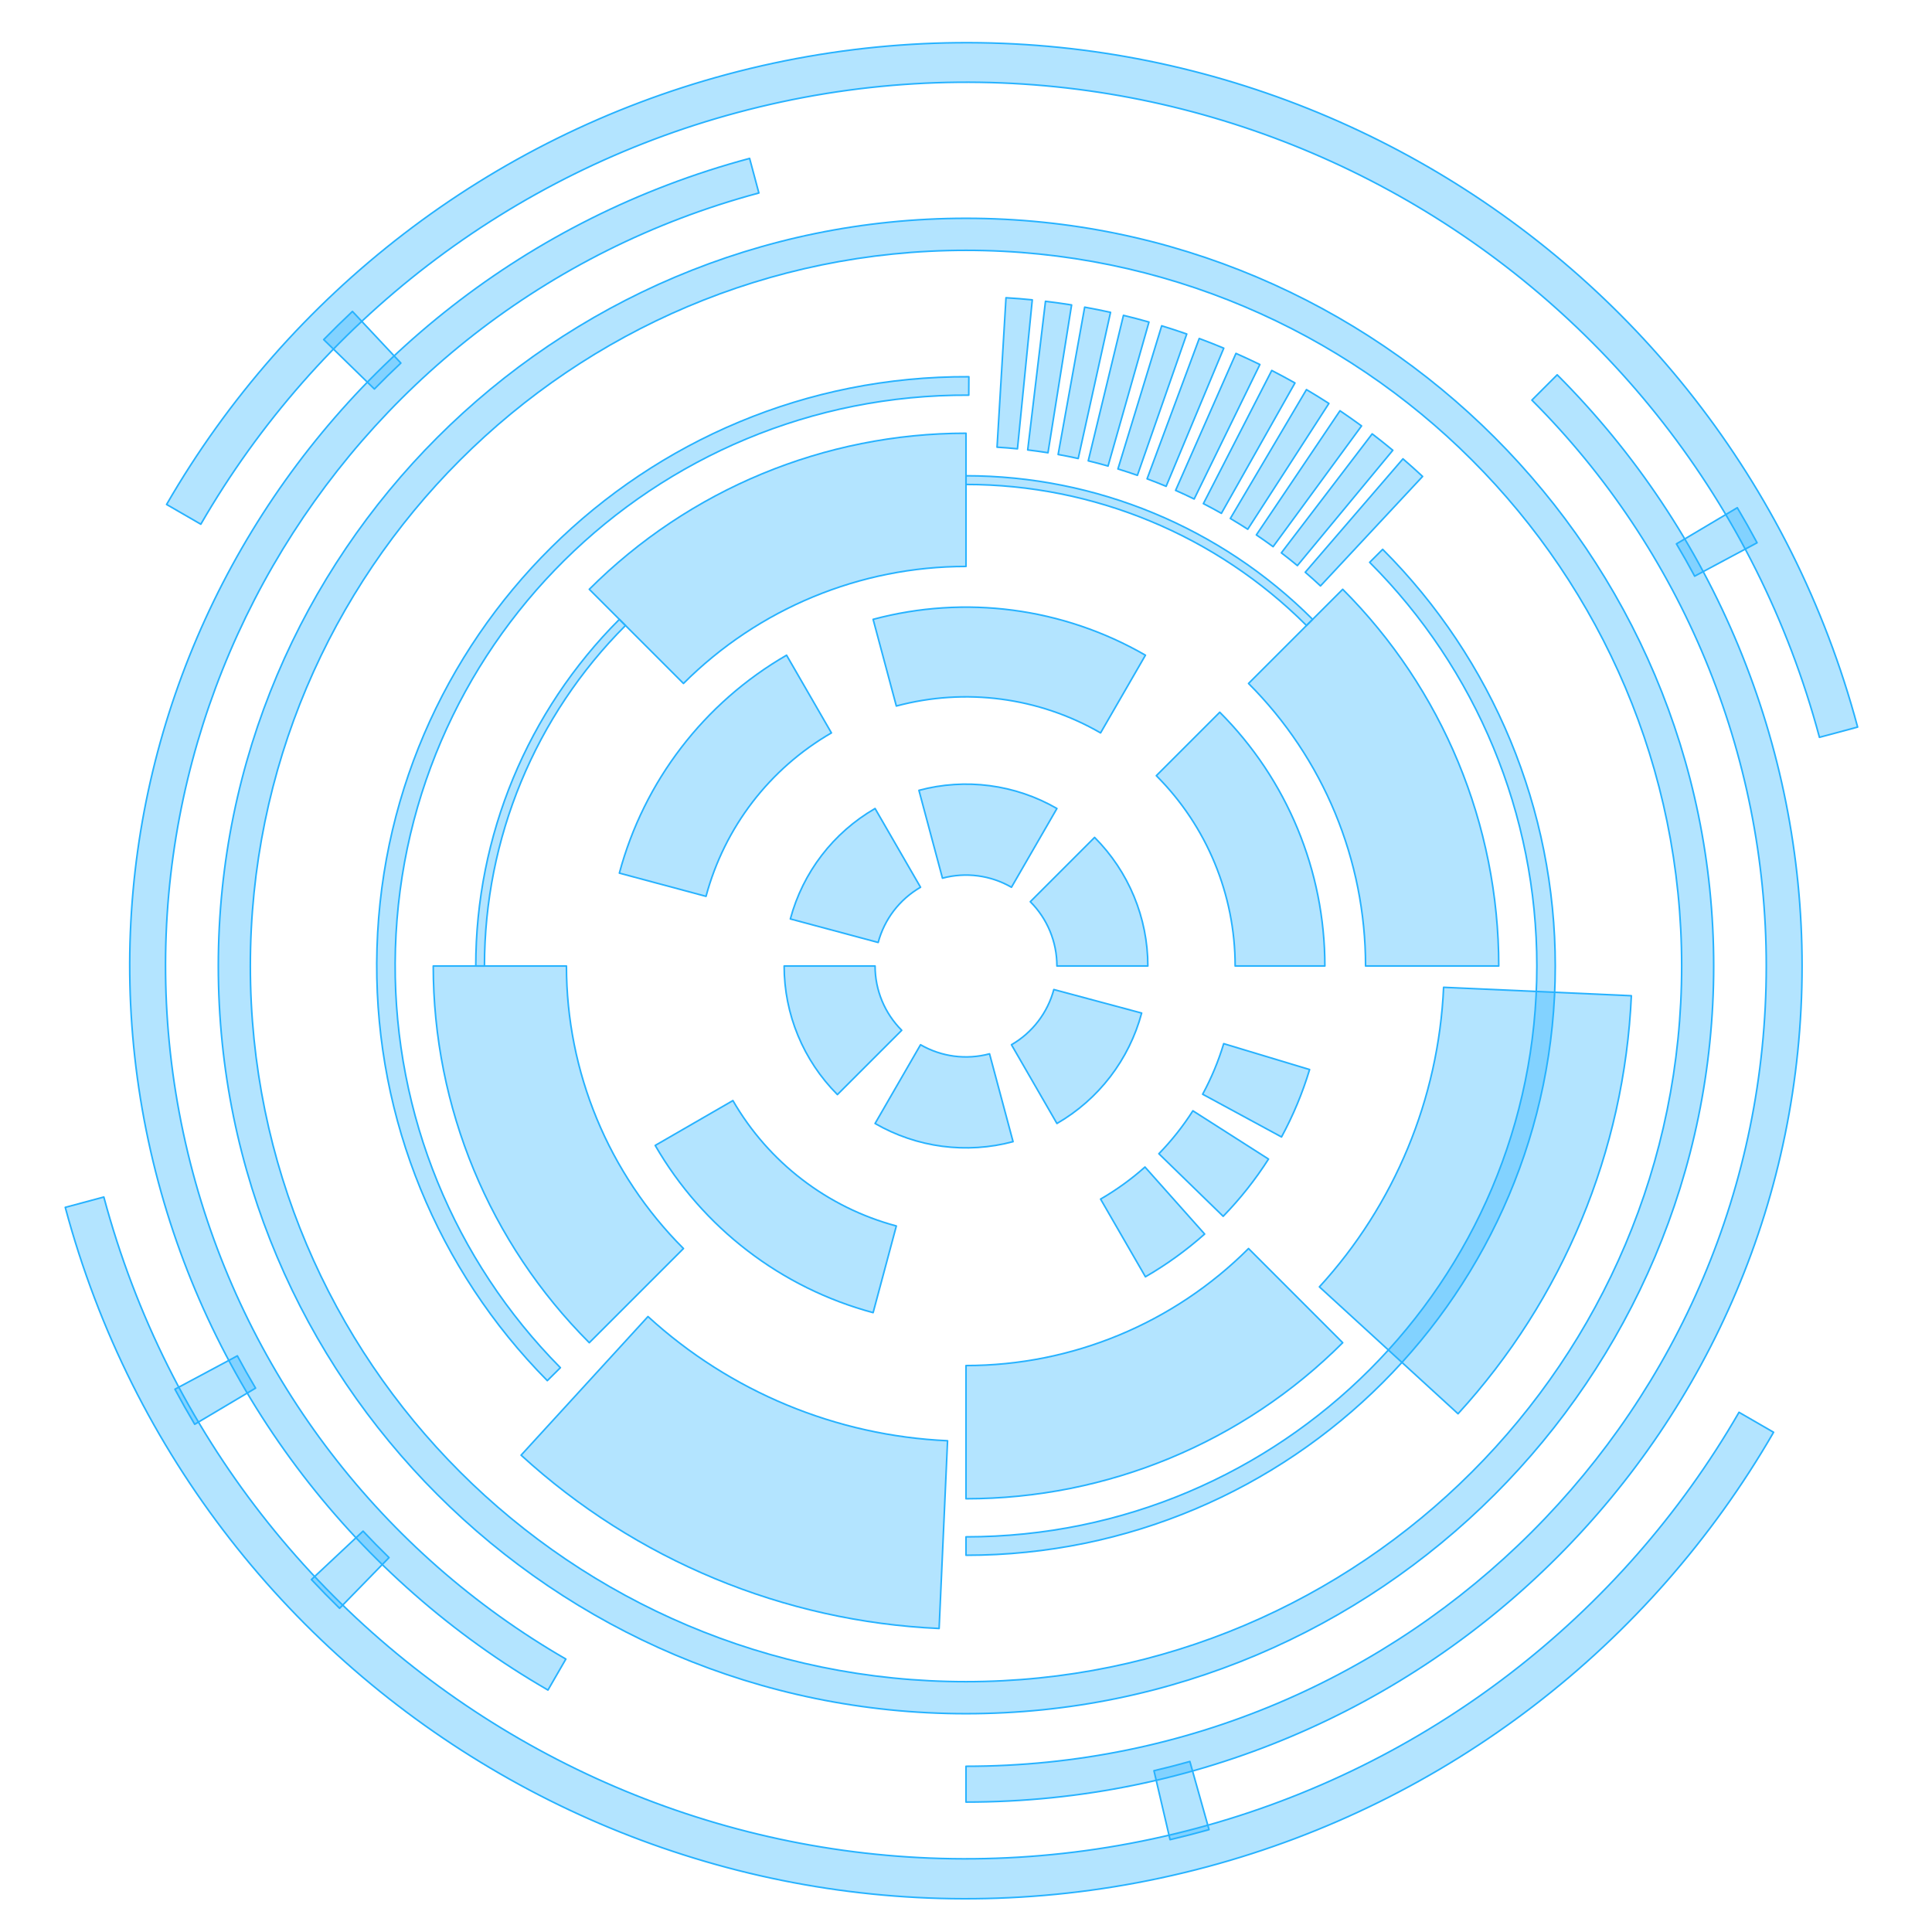
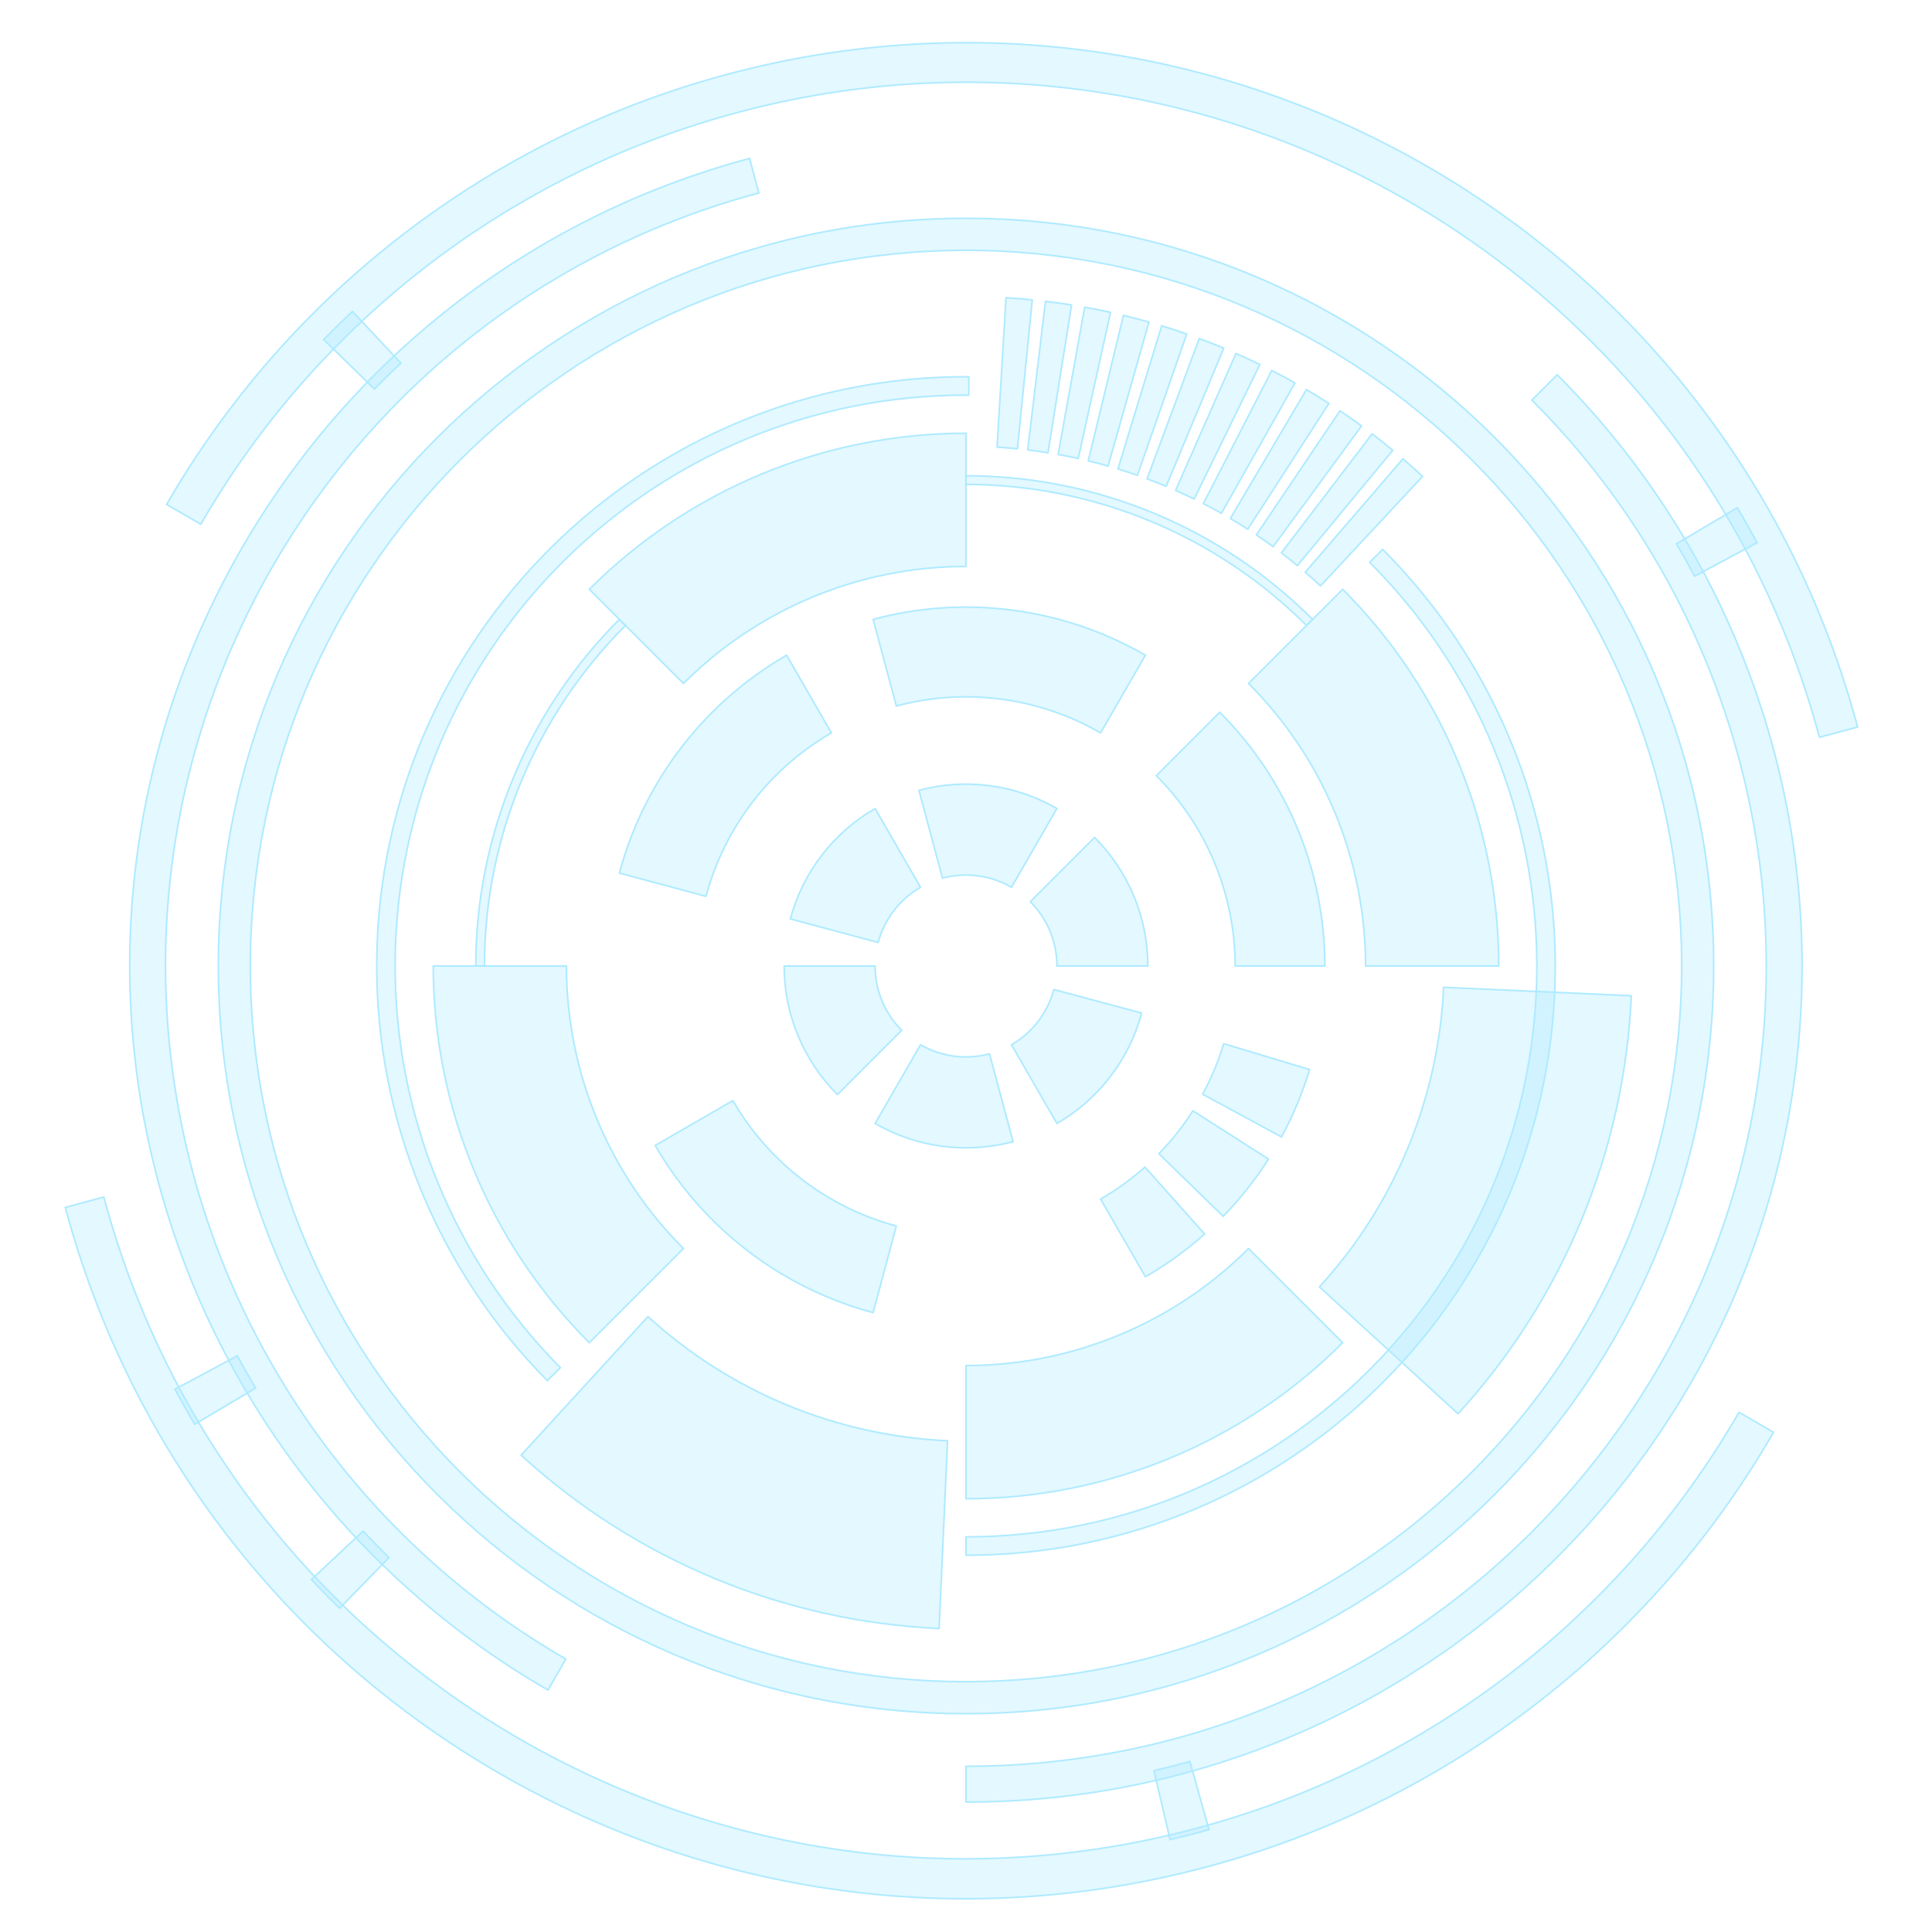
- <svg xmlns="http://www.w3.org/2000/svg" width="100%" height="100%" viewBox="0 0 4000 4000" version="1.1" style="fill-rule:evenodd;clip-rule:evenodd;stroke-linecap:round;stroke-linejoin:round;stroke-miterlimit:1.5;fill:#27B2FF;fill-opacity:0.35;stroke-width:3.33px,stroke-opacity:1;">
-   <path d="M2743,2000c0,-197.056 -78.28,-386.041 -217.62,-525.38l-131.345,131.345c104.505,104.504 163.215,246.243 163.215,394.035l185.75,0Z" style="stroke:#27B2FF;stroke-width:3.33px;stroke-opacity:1;" />
-   <path d="M3103,2000c0,-292.534 -116.209,-573.086 -323.061,-779.939l-194.985,194.985c155.14,155.139 242.296,365.554 242.296,584.954l275.75,-0Z" style="stroke:#27B2FF;stroke-width:3.33px;stroke-opacity:1;" />
-   <path d="M2000,3103c292.534,-0 573.086,-116.209 779.939,-323.061l-194.985,-194.985c-155.139,155.14 -365.554,242.296 -584.954,242.296l-0,275.75Z" style="stroke:#27B2FF;stroke-width:3.33px;stroke-opacity:1;" />
-   <path d="M897,2000c0,292.534 116.209,573.086 323.061,779.939l194.985,-194.985c-155.14,-155.139 -242.296,-365.554 -242.296,-584.954l-275.75,-0Z" style="stroke:#27B2FF;stroke-width:3.33px;stroke-opacity:1;" />
-   <path d="M2000,897c-292.534,-0 -573.086,116.209 -779.939,323.061l194.985,194.985c155.139,-155.14 365.554,-242.296 584.954,-242.296l0,-275.75Z" style="stroke:#27B2FF;stroke-width:3.33px;stroke-opacity:1;" />
-   <path d="M2371.5,1356.54c-170.655,-98.528 -373.461,-125.228 -563.803,-74.226l48.076,179.421c142.756,-38.252 294.86,-18.227 422.852,55.669l92.875,-160.864Z" style="stroke:#27B2FF;stroke-width:3.33px;stroke-opacity:1;" />
-   <path d="M1628.5,1356.54c-170.655,98.528 -295.181,260.813 -346.183,451.154l179.421,48.076c38.251,-142.756 131.645,-264.47 259.637,-338.366l-92.875,-160.864Z" style="stroke:#27B2FF;stroke-width:3.33px;stroke-opacity:1;" />
-   <path d="M1356.54,2371.5c98.528,170.655 260.813,295.181 451.154,346.183l48.076,-179.421c-142.756,-38.251 -264.47,-131.645 -338.366,-259.637l-160.864,92.875Z" style="stroke:#27B2FF;stroke-width:3.33px;stroke-opacity:1;" />
-   <path d="M2371.5,2643.46c43.759,-25.265 84.828,-54.927 122.567,-88.527l-123.517,-138.733c-28.304,25.2 -59.105,47.447 -91.925,66.396l92.875,160.864Z" style="stroke:#27B2FF;stroke-width:3.33px;stroke-opacity:1;" />
-   <path d="M2532.43,2518.23c35.243,-36.209 66.701,-75.919 93.884,-118.513l-156.579,-99.93c-20.388,31.946 -43.981,61.728 -70.413,88.885l133.108,129.558Z" style="stroke:#27B2FF;stroke-width:3.33px;stroke-opacity:1;" />
-   <path d="M2653.26,2353.97c24.073,-44.427 43.551,-91.193 58.132,-139.572l-177.849,-53.601c-10.935,36.285 -25.544,71.36 -43.598,104.679l163.315,88.494Z" style="stroke:#27B2FF;stroke-width:3.33px;stroke-opacity:1;" />
-   <path d="M2000,3220c673.787,0 1220,-546.213 1220,-1220c0,-323.564 -128.535,-633.876 -357.33,-862.67l-26.946,26.946c221.647,221.648 346.168,522.267 346.168,835.724c-0,652.741 -529.151,1181.89 -1181.89,1181.89l-0,38.108Z" style="stroke:#27B2FF;stroke-width:3.33px;stroke-opacity:1;" />
-   <path d="M2005.92,780.014c-673.779,-3.269 -1222.64,540.286 -1225.91,1214.07c-1.57,323.56 125.458,634.492 353.14,864.394l27.077,-26.816c-220.57,-222.72 -343.63,-523.94 -342.109,-837.393c3.168,-652.733 534.88,-1179.31 1187.61,-1176.14l0.185,-38.108Z" style="stroke:#27B2FF;stroke-width:3.33px;stroke-opacity:1;" />
-   <path d="M2717.68,1282.32c-190.341,-190.341 -448.5,-297.274 -717.683,-297.274l-0,17.971c264.417,-0 518.005,105.039 704.976,292.01l12.707,-12.707Z" style="stroke:#27B2FF;stroke-width:3.33px;stroke-opacity:1;" />
-   <path d="M1282.32,1282.32c-190.341,190.341 -297.274,448.5 -297.274,717.683l17.971,0c-0,-264.417 105.039,-518.005 292.01,-704.976l-12.707,-12.707Z" style="stroke:#27B2FF;stroke-width:3.33px;stroke-opacity:1;" />
-   <path d="M1078.88,3012.78c237.493,217.388 543.83,344.401 865.47,358.84l17.449,-388.702c-230.491,-10.347 -450.015,-101.366 -620.206,-257.149l-262.713,287.011Z" style="stroke:#27B2FF;stroke-width:3.33px;stroke-opacity:1;" />
-   <path d="M3018.7,2927.04c217.389,-237.494 344.401,-543.83 358.84,-865.47l-388.702,-17.449c-10.347,230.49 -101.365,450.015 -257.148,620.205l287.01,262.714Z" style="stroke:#27B2FF;stroke-width:3.33px;stroke-opacity:1;" />
-   <path d="M2000,452c854.364,0 1548,693.636 1548,1548c0,854.364 -693.636,1548 -1548,1548c-854.364,0 -1548,-693.636 -1548,-1548c0,-854.364 693.636,-1548 1548,-1548Zm0,66.284c817.781,0 1481.72,663.935 1481.72,1481.72c-0,817.781 -663.935,1481.72 -1481.72,1481.72c-817.781,-0 -1481.72,-663.935 -1481.72,-1481.72c0,-817.781 663.935,-1481.72 1481.72,-1481.72Z" style="stroke:#27B2FF;stroke-width:3.33px;stroke-opacity:1;" />
-   <path d="M2000,3731c956.005,0 1731,-774.995 1731,-1731c0,-459.09 -182.373,-899.376 -506.998,-1224l-52.411,52.411c310.725,310.725 485.289,732.159 485.289,1171.59c-0,915.07 -741.81,1656.88 -1656.88,1656.88l-0,74.12Z" style="stroke:#27B2FF;stroke-width:3.33px;stroke-opacity:1;" />
-   <path d="M1551.98,327.982c-923.43,247.433 -1471.43,1196.6 -1224,2120.03c118.822,443.446 408.935,821.529 806.518,1051.07l37.06,-64.19c-380.559,-219.716 -658.25,-581.609 -771.983,-1006.07c-236.838,-883.889 287.702,-1792.42 1171.59,-2029.26l-19.184,-71.595Z" style="stroke:#27B2FF;stroke-width:3.33px;stroke-opacity:1;" />
-   <path d="M3846.02,1505.36c-273.182,-1019.53 -1321.13,-1624.56 -2340.66,-1351.38c-489.594,131.187 -907.022,451.491 -1160.45,890.449l70.87,40.917c242.581,-420.163 642.135,-726.751 1110.77,-852.321c975.872,-261.484 1978.95,317.642 2240.43,1293.51l79.045,-21.18Z" style="stroke:#27B2FF;stroke-width:3.33px;stroke-opacity:1;" />
-   <path d="M135.107,2499.7c275.975,1029.95 1334.64,1641.17 2364.59,1365.2c494.6,-132.527 916.297,-456.107 1172.32,-899.553l-71.595,-41.335c-245.061,424.458 -648.701,734.182 -1122.12,861.035c-985.85,264.158 -1999.18,-320.89 -2263.34,-1306.74l-79.853,21.397Z" style="stroke:#27B2FF;stroke-width:3.33px;stroke-opacity:1;" />
-   <path d="M2945.33,986.415c-13.311,-12.414 -26.864,-24.565 -40.654,-36.445l-202.295,234.799c10.706,9.223 21.229,18.657 31.563,28.295l211.386,-226.649Zm-61.643,-54.17c-14.022,-11.605 -28.272,-22.932 -42.74,-33.976l-188.044,246.36c11.232,8.574 22.295,17.369 33.182,26.378l197.602,-238.762Zm-64.742,-50.427c-14.684,-10.755 -29.579,-21.219 -44.675,-31.387l-173.135,257.057c11.721,7.894 23.285,16.019 34.685,24.368l183.125,-250.038Zm-67.612,-46.507c-15.295,-9.867 -30.783,-19.431 -46.455,-28.688l-157.618,266.853c12.168,7.187 24.192,14.612 36.067,22.273l168.006,-260.438Zm-70.246,-42.424c-15.853,-8.944 -31.879,-17.575 -48.071,-25.888l-141.549,275.713c12.571,6.454 25.014,13.155 37.322,20.099l152.298,-269.924Zm-72.634,-38.193c-16.354,-7.99 -32.863,-15.657 -49.519,-22.997l-124.983,283.607c12.931,5.699 25.749,11.652 38.445,17.855l136.057,-278.465Zm-74.767,-33.826c-16.798,-7.009 -33.732,-13.686 -50.793,-20.027l-107.98,290.507c13.246,4.923 26.394,10.107 39.435,15.548l119.338,-286.028Zm-76.638,-29.343c-17.183,-6.002 -34.483,-11.665 -51.889,-16.985l-90.597,296.388c13.514,4.131 26.945,8.527 40.286,13.187l102.2,-292.59Zm-78.24,-24.755c-17.508,-4.975 -35.113,-9.604 -52.803,-13.885l-72.898,301.23c13.735,3.324 27.403,6.918 40.996,10.78l84.705,-298.125Zm-79.568,-20.082c-17.772,-3.93 -35.62,-7.509 -53.533,-10.736l-54.942,305.017c13.908,2.505 27.764,5.284 41.562,8.335l66.913,-302.616Zm-80.617,-15.338c-17.973,-2.871 -36.002,-5.387 -54.074,-7.548l-36.794,307.734c14.031,1.677 28.028,3.631 41.982,5.86l48.886,-306.046Zm-81.383,-10.539c-18.112,-1.802 -36.258,-3.247 -54.426,-4.335l-18.518,309.372c14.106,0.844 28.194,1.966 42.256,3.366l30.688,-308.403Z" style="stroke:#27B2FF;stroke-width:3.33px;stroke-opacity:1;" />
-   <path d="M2376.5,2000c0,-99.854 -39.667,-195.618 -110.274,-266.226l-133.113,133.113c35.304,35.304 55.137,83.186 55.137,133.113l188.25,0Z" style="stroke:#27B2FF;stroke-width:3.33px;stroke-opacity:1;" />
-   <path d="M2188.25,2326.06c86.476,-49.927 149.577,-132.162 175.421,-228.614l-181.835,-48.722c-12.923,48.225 -44.473,89.343 -87.711,114.306l94.125,163.03Z" style="stroke:#27B2FF;stroke-width:3.33px;stroke-opacity:1;" />
-   <path d="M1811.75,2326.06c86.476,49.927 189.244,63.456 285.695,37.612l-48.722,-181.835c-48.226,12.922 -99.61,6.157 -142.848,-18.807l-94.125,163.03Z" style="stroke:#27B2FF;stroke-width:3.33px;stroke-opacity:1;" />
-   <path d="M1623.5,2000c0,99.854 39.667,195.618 110.274,266.226l133.113,-133.113c-35.304,-35.304 -55.137,-83.186 -55.137,-133.113l-188.25,-0Z" style="stroke:#27B2FF;stroke-width:3.33px;stroke-opacity:1;" />
-   <path d="M1811.75,1673.94c-86.476,49.927 -149.577,132.162 -175.421,228.614l181.835,48.722c12.923,-48.225 44.473,-89.343 87.711,-114.306l-94.125,-163.03Z" style="stroke:#27B2FF;stroke-width:3.33px;stroke-opacity:1;" />
-   <path d="M2188.25,1673.94c-86.476,-49.927 -189.244,-63.456 -285.695,-37.612l48.722,181.835c48.226,-12.922 99.61,-6.157 142.848,18.807l94.125,-163.03Z" style="stroke:#27B2FF;stroke-width:3.33px;stroke-opacity:1;" />
-   <path d="M729.708,644.764c-20.27,19 -40.113,38.453 -59.511,58.343l104.928,102.331c17.867,-18.321 36.144,-36.239 54.815,-53.74l-100.232,-106.934Z" style="stroke:#27B2FF;stroke-width:3.33px;stroke-opacity:1;" />
-   <path d="M3637.83,1123.75c-13.106,-24.498 -26.76,-48.699 -40.953,-72.584l-126.001,74.867c13.073,22 25.65,44.292 37.722,66.856l129.232,-69.139Z" style="stroke:#27B2FF;stroke-width:3.33px;stroke-opacity:1;" />
-   <path d="M2422.49,3808.82c27.056,-6.319 53.966,-13.245 80.711,-20.772l-39.705,-141.084c-24.634,6.932 -49.421,13.311 -74.342,19.132l33.336,142.724Z" style="stroke:#27B2FF;stroke-width:3.33px;stroke-opacity:1;" />
-   <path d="M362.166,2876.25c13.107,24.498 26.761,48.699 40.953,72.584l126.002,-74.867c-13.073,-22 -25.65,-44.292 -37.722,-66.856l-129.233,69.139Z" style="stroke:#27B2FF;stroke-width:3.33px;stroke-opacity:1;" />
-   <path d="M644.764,3270.29c19,20.271 38.453,40.114 58.343,59.512l102.331,-104.928c-18.321,-17.867 -36.239,-36.144 -53.74,-54.815l-106.934,100.231Z" style="stroke:#27B2FF;stroke-width:3.33px;stroke-opacity:1;" />
+ <svg xmlns="http://www.w3.org/2000/svg" width="100%" height="100%" viewBox="0 0 4000 4000" version="1.1" style="fill-rule:evenodd;clip-rule:evenodd;stroke-linecap:round;stroke-linejoin:round;stroke-miterlimit:1.5;fill:#AEEAFF;fill-opacity:0.35;stroke-width:3.33px,stroke-opacity:1;">
+   <path d="M2743,2000c0,-197.056 -78.28,-386.041 -217.62,-525.38l-131.345,131.345c104.505,104.504 163.215,246.243 163.215,394.035l185.75,0Z" style="stroke:#AEEAFF;stroke-width:3.33px;stroke-opacity:1;" />
+   <path d="M3103,2000c0,-292.534 -116.209,-573.086 -323.061,-779.939l-194.985,194.985c155.14,155.139 242.296,365.554 242.296,584.954l275.75,-0Z" style="stroke:#AEEAFF;stroke-width:3.33px;stroke-opacity:1;" />
+   <path d="M2000,3103c292.534,-0 573.086,-116.209 779.939,-323.061l-194.985,-194.985c-155.139,155.14 -365.554,242.296 -584.954,242.296l-0,275.75Z" style="stroke:#AEEAFF;stroke-width:3.33px;stroke-opacity:1;" />
+   <path d="M897,2000c0,292.534 116.209,573.086 323.061,779.939l194.985,-194.985c-155.14,-155.139 -242.296,-365.554 -242.296,-584.954l-275.75,-0Z" style="stroke:#AEEAFF;stroke-width:3.33px;stroke-opacity:1;" />
+   <path d="M2000,897c-292.534,-0 -573.086,116.209 -779.939,323.061l194.985,194.985c155.139,-155.14 365.554,-242.296 584.954,-242.296l0,-275.75Z" style="stroke:#AEEAFF;stroke-width:3.33px;stroke-opacity:1;" />
+   <path d="M2371.5,1356.54c-170.655,-98.528 -373.461,-125.228 -563.803,-74.226l48.076,179.421c142.756,-38.252 294.86,-18.227 422.852,55.669l92.875,-160.864Z" style="stroke:#AEEAFF;stroke-width:3.33px;stroke-opacity:1;" />
+   <path d="M1628.5,1356.54c-170.655,98.528 -295.181,260.813 -346.183,451.154l179.421,48.076c38.251,-142.756 131.645,-264.47 259.637,-338.366l-92.875,-160.864Z" style="stroke:#AEEAFF;stroke-width:3.33px;stroke-opacity:1;" />
+   <path d="M1356.54,2371.5c98.528,170.655 260.813,295.181 451.154,346.183l48.076,-179.421c-142.756,-38.251 -264.47,-131.645 -338.366,-259.637l-160.864,92.875Z" style="stroke:#AEEAFF;stroke-width:3.33px;stroke-opacity:1;" />
+   <path d="M2371.5,2643.46c43.759,-25.265 84.828,-54.927 122.567,-88.527l-123.517,-138.733c-28.304,25.2 -59.105,47.447 -91.925,66.396l92.875,160.864Z" style="stroke:#AEEAFF;stroke-width:3.33px;stroke-opacity:1;" />
+   <path d="M2532.43,2518.23c35.243,-36.209 66.701,-75.919 93.884,-118.513l-156.579,-99.93c-20.388,31.946 -43.981,61.728 -70.413,88.885l133.108,129.558Z" style="stroke:#AEEAFF;stroke-width:3.33px;stroke-opacity:1;" />
+   <path d="M2653.26,2353.97c24.073,-44.427 43.551,-91.193 58.132,-139.572l-177.849,-53.601c-10.935,36.285 -25.544,71.36 -43.598,104.679l163.315,88.494Z" style="stroke:#AEEAFF;stroke-width:3.33px;stroke-opacity:1;" />
+   <path d="M2000,3220c673.787,0 1220,-546.213 1220,-1220c0,-323.564 -128.535,-633.876 -357.33,-862.67l-26.946,26.946c221.647,221.648 346.168,522.267 346.168,835.724c-0,652.741 -529.151,1181.89 -1181.89,1181.89l-0,38.108Z" style="stroke:#AEEAFF;stroke-width:3.33px;stroke-opacity:1;" />
+   <path d="M2005.92,780.014c-673.779,-3.269 -1222.64,540.286 -1225.91,1214.07c-1.57,323.56 125.458,634.492 353.14,864.394l27.077,-26.816c-220.57,-222.72 -343.63,-523.94 -342.109,-837.393c3.168,-652.733 534.88,-1179.31 1187.61,-1176.14l0.185,-38.108Z" style="stroke:#AEEAFF;stroke-width:3.33px;stroke-opacity:1;" />
+   <path d="M2717.68,1282.32c-190.341,-190.341 -448.5,-297.274 -717.683,-297.274l-0,17.971c264.417,-0 518.005,105.039 704.976,292.01l12.707,-12.707Z" style="stroke:#AEEAFF;stroke-width:3.33px;stroke-opacity:1;" />
+   <path d="M1282.32,1282.32c-190.341,190.341 -297.274,448.5 -297.274,717.683l17.971,0c-0,-264.417 105.039,-518.005 292.01,-704.976l-12.707,-12.707Z" style="stroke:#AEEAFF;stroke-width:3.33px;stroke-opacity:1;" />
+   <path d="M1078.88,3012.78c237.493,217.388 543.83,344.401 865.47,358.84l17.449,-388.702c-230.491,-10.347 -450.015,-101.366 -620.206,-257.149l-262.713,287.011Z" style="stroke:#AEEAFF;stroke-width:3.33px;stroke-opacity:1;" />
+   <path d="M3018.7,2927.04c217.389,-237.494 344.401,-543.83 358.84,-865.47l-388.702,-17.449c-10.347,230.49 -101.365,450.015 -257.148,620.205l287.01,262.714Z" style="stroke:#AEEAFF;stroke-width:3.33px;stroke-opacity:1;" />
+   <path d="M2000,452c854.364,0 1548,693.636 1548,1548c0,854.364 -693.636,1548 -1548,1548c-854.364,0 -1548,-693.636 -1548,-1548c0,-854.364 693.636,-1548 1548,-1548Zm0,66.284c817.781,0 1481.72,663.935 1481.72,1481.72c-0,817.781 -663.935,1481.72 -1481.72,1481.72c-817.781,-0 -1481.72,-663.935 -1481.72,-1481.72c0,-817.781 663.935,-1481.72 1481.72,-1481.72Z" style="stroke:#AEEAFF;stroke-width:3.33px;stroke-opacity:1;" />
+   <path d="M2000,3731c956.005,0 1731,-774.995 1731,-1731c0,-459.09 -182.373,-899.376 -506.998,-1224l-52.411,52.411c310.725,310.725 485.289,732.159 485.289,1171.59c-0,915.07 -741.81,1656.88 -1656.88,1656.88l-0,74.12Z" style="stroke:#AEEAFF;stroke-width:3.33px;stroke-opacity:1;" />
+   <path d="M1551.98,327.982c-923.43,247.433 -1471.43,1196.6 -1224,2120.03c118.822,443.446 408.935,821.529 806.518,1051.07l37.06,-64.19c-380.559,-219.716 -658.25,-581.609 -771.983,-1006.07c-236.838,-883.889 287.702,-1792.42 1171.59,-2029.26l-19.184,-71.595Z" style="stroke:#AEEAFF;stroke-width:3.33px;stroke-opacity:1;" />
+   <path d="M3846.02,1505.36c-273.182,-1019.53 -1321.13,-1624.56 -2340.66,-1351.38c-489.594,131.187 -907.022,451.491 -1160.45,890.449l70.87,40.917c242.581,-420.163 642.135,-726.751 1110.77,-852.321c975.872,-261.484 1978.95,317.642 2240.43,1293.51l79.045,-21.18Z" style="stroke:#AEEAFF;stroke-width:3.33px;stroke-opacity:1;" />
+   <path d="M135.107,2499.7c275.975,1029.95 1334.64,1641.17 2364.59,1365.2c494.6,-132.527 916.297,-456.107 1172.32,-899.553l-71.595,-41.335c-245.061,424.458 -648.701,734.182 -1122.12,861.035c-985.85,264.158 -1999.18,-320.89 -2263.34,-1306.74l-79.853,21.397Z" style="stroke:#AEEAFF;stroke-width:3.33px;stroke-opacity:1;" />
+   <path d="M2945.33,986.415c-13.311,-12.414 -26.864,-24.565 -40.654,-36.445l-202.295,234.799c10.706,9.223 21.229,18.657 31.563,28.295l211.386,-226.649Zm-61.643,-54.17c-14.022,-11.605 -28.272,-22.932 -42.74,-33.976l-188.044,246.36c11.232,8.574 22.295,17.369 33.182,26.378l197.602,-238.762Zm-64.742,-50.427c-14.684,-10.755 -29.579,-21.219 -44.675,-31.387l-173.135,257.057c11.721,7.894 23.285,16.019 34.685,24.368l183.125,-250.038Zm-67.612,-46.507c-15.295,-9.867 -30.783,-19.431 -46.455,-28.688l-157.618,266.853c12.168,7.187 24.192,14.612 36.067,22.273l168.006,-260.438Zm-70.246,-42.424c-15.853,-8.944 -31.879,-17.575 -48.071,-25.888l-141.549,275.713c12.571,6.454 25.014,13.155 37.322,20.099l152.298,-269.924Zm-72.634,-38.193c-16.354,-7.99 -32.863,-15.657 -49.519,-22.997l-124.983,283.607c12.931,5.699 25.749,11.652 38.445,17.855l136.057,-278.465Zm-74.767,-33.826c-16.798,-7.009 -33.732,-13.686 -50.793,-20.027l-107.98,290.507c13.246,4.923 26.394,10.107 39.435,15.548l119.338,-286.028Zm-76.638,-29.343c-17.183,-6.002 -34.483,-11.665 -51.889,-16.985l-90.597,296.388c13.514,4.131 26.945,8.527 40.286,13.187l102.2,-292.59Zm-78.24,-24.755c-17.508,-4.975 -35.113,-9.604 -52.803,-13.885l-72.898,301.23c13.735,3.324 27.403,6.918 40.996,10.78l84.705,-298.125Zm-79.568,-20.082c-17.772,-3.93 -35.62,-7.509 -53.533,-10.736l-54.942,305.017c13.908,2.505 27.764,5.284 41.562,8.335l66.913,-302.616Zm-80.617,-15.338c-17.973,-2.871 -36.002,-5.387 -54.074,-7.548l-36.794,307.734c14.031,1.677 28.028,3.631 41.982,5.86l48.886,-306.046Zm-81.383,-10.539c-18.112,-1.802 -36.258,-3.247 -54.426,-4.335l-18.518,309.372c14.106,0.844 28.194,1.966 42.256,3.366l30.688,-308.403Z" style="stroke:#AEEAFF;stroke-width:3.33px;stroke-opacity:1;" />
+   <path d="M2376.5,2000c0,-99.854 -39.667,-195.618 -110.274,-266.226l-133.113,133.113c35.304,35.304 55.137,83.186 55.137,133.113l188.25,0Z" style="stroke:#AEEAFF;stroke-width:3.33px;stroke-opacity:1;" />
+   <path d="M2188.25,2326.06c86.476,-49.927 149.577,-132.162 175.421,-228.614l-181.835,-48.722c-12.923,48.225 -44.473,89.343 -87.711,114.306l94.125,163.03Z" style="stroke:#AEEAFF;stroke-width:3.33px;stroke-opacity:1;" />
+   <path d="M1811.75,2326.06c86.476,49.927 189.244,63.456 285.695,37.612l-48.722,-181.835c-48.226,12.922 -99.61,6.157 -142.848,-18.807l-94.125,163.03Z" style="stroke:#AEEAFF;stroke-width:3.33px;stroke-opacity:1;" />
+   <path d="M1623.5,2000c0,99.854 39.667,195.618 110.274,266.226l133.113,-133.113c-35.304,-35.304 -55.137,-83.186 -55.137,-133.113l-188.25,-0Z" style="stroke:#AEEAFF;stroke-width:3.33px;stroke-opacity:1;" />
+   <path d="M1811.75,1673.94c-86.476,49.927 -149.577,132.162 -175.421,228.614l181.835,48.722c12.923,-48.225 44.473,-89.343 87.711,-114.306l-94.125,-163.03Z" style="stroke:#AEEAFF;stroke-width:3.33px;stroke-opacity:1;" />
+   <path d="M2188.25,1673.94c-86.476,-49.927 -189.244,-63.456 -285.695,-37.612l48.722,181.835c48.226,-12.922 99.61,-6.157 142.848,18.807l94.125,-163.03Z" style="stroke:#AEEAFF;stroke-width:3.33px;stroke-opacity:1;" />
+   <path d="M729.708,644.764c-20.27,19 -40.113,38.453 -59.511,58.343l104.928,102.331c17.867,-18.321 36.144,-36.239 54.815,-53.74l-100.232,-106.934Z" style="stroke:#AEEAFF;stroke-width:3.33px;stroke-opacity:1;" />
+   <path d="M3637.83,1123.75c-13.106,-24.498 -26.76,-48.699 -40.953,-72.584l-126.001,74.867c13.073,22 25.65,44.292 37.722,66.856l129.232,-69.139Z" style="stroke:#AEEAFF;stroke-width:3.33px;stroke-opacity:1;" />
+   <path d="M2422.49,3808.82c27.056,-6.319 53.966,-13.245 80.711,-20.772l-39.705,-141.084c-24.634,6.932 -49.421,13.311 -74.342,19.132l33.336,142.724Z" style="stroke:#AEEAFF;stroke-width:3.33px;stroke-opacity:1;" />
+   <path d="M362.166,2876.25c13.107,24.498 26.761,48.699 40.953,72.584l126.002,-74.867c-13.073,-22 -25.65,-44.292 -37.722,-66.856l-129.233,69.139Z" style="stroke:#AEEAFF;stroke-width:3.33px;stroke-opacity:1;" />
+   <path d="M644.764,3270.29c19,20.271 38.453,40.114 58.343,59.512l102.331,-104.928c-18.321,-17.867 -36.239,-36.144 -53.74,-54.815l-106.934,100.231Z" style="stroke:#AEEAFF;stroke-width:3.33px;stroke-opacity:1;" />
</svg>
